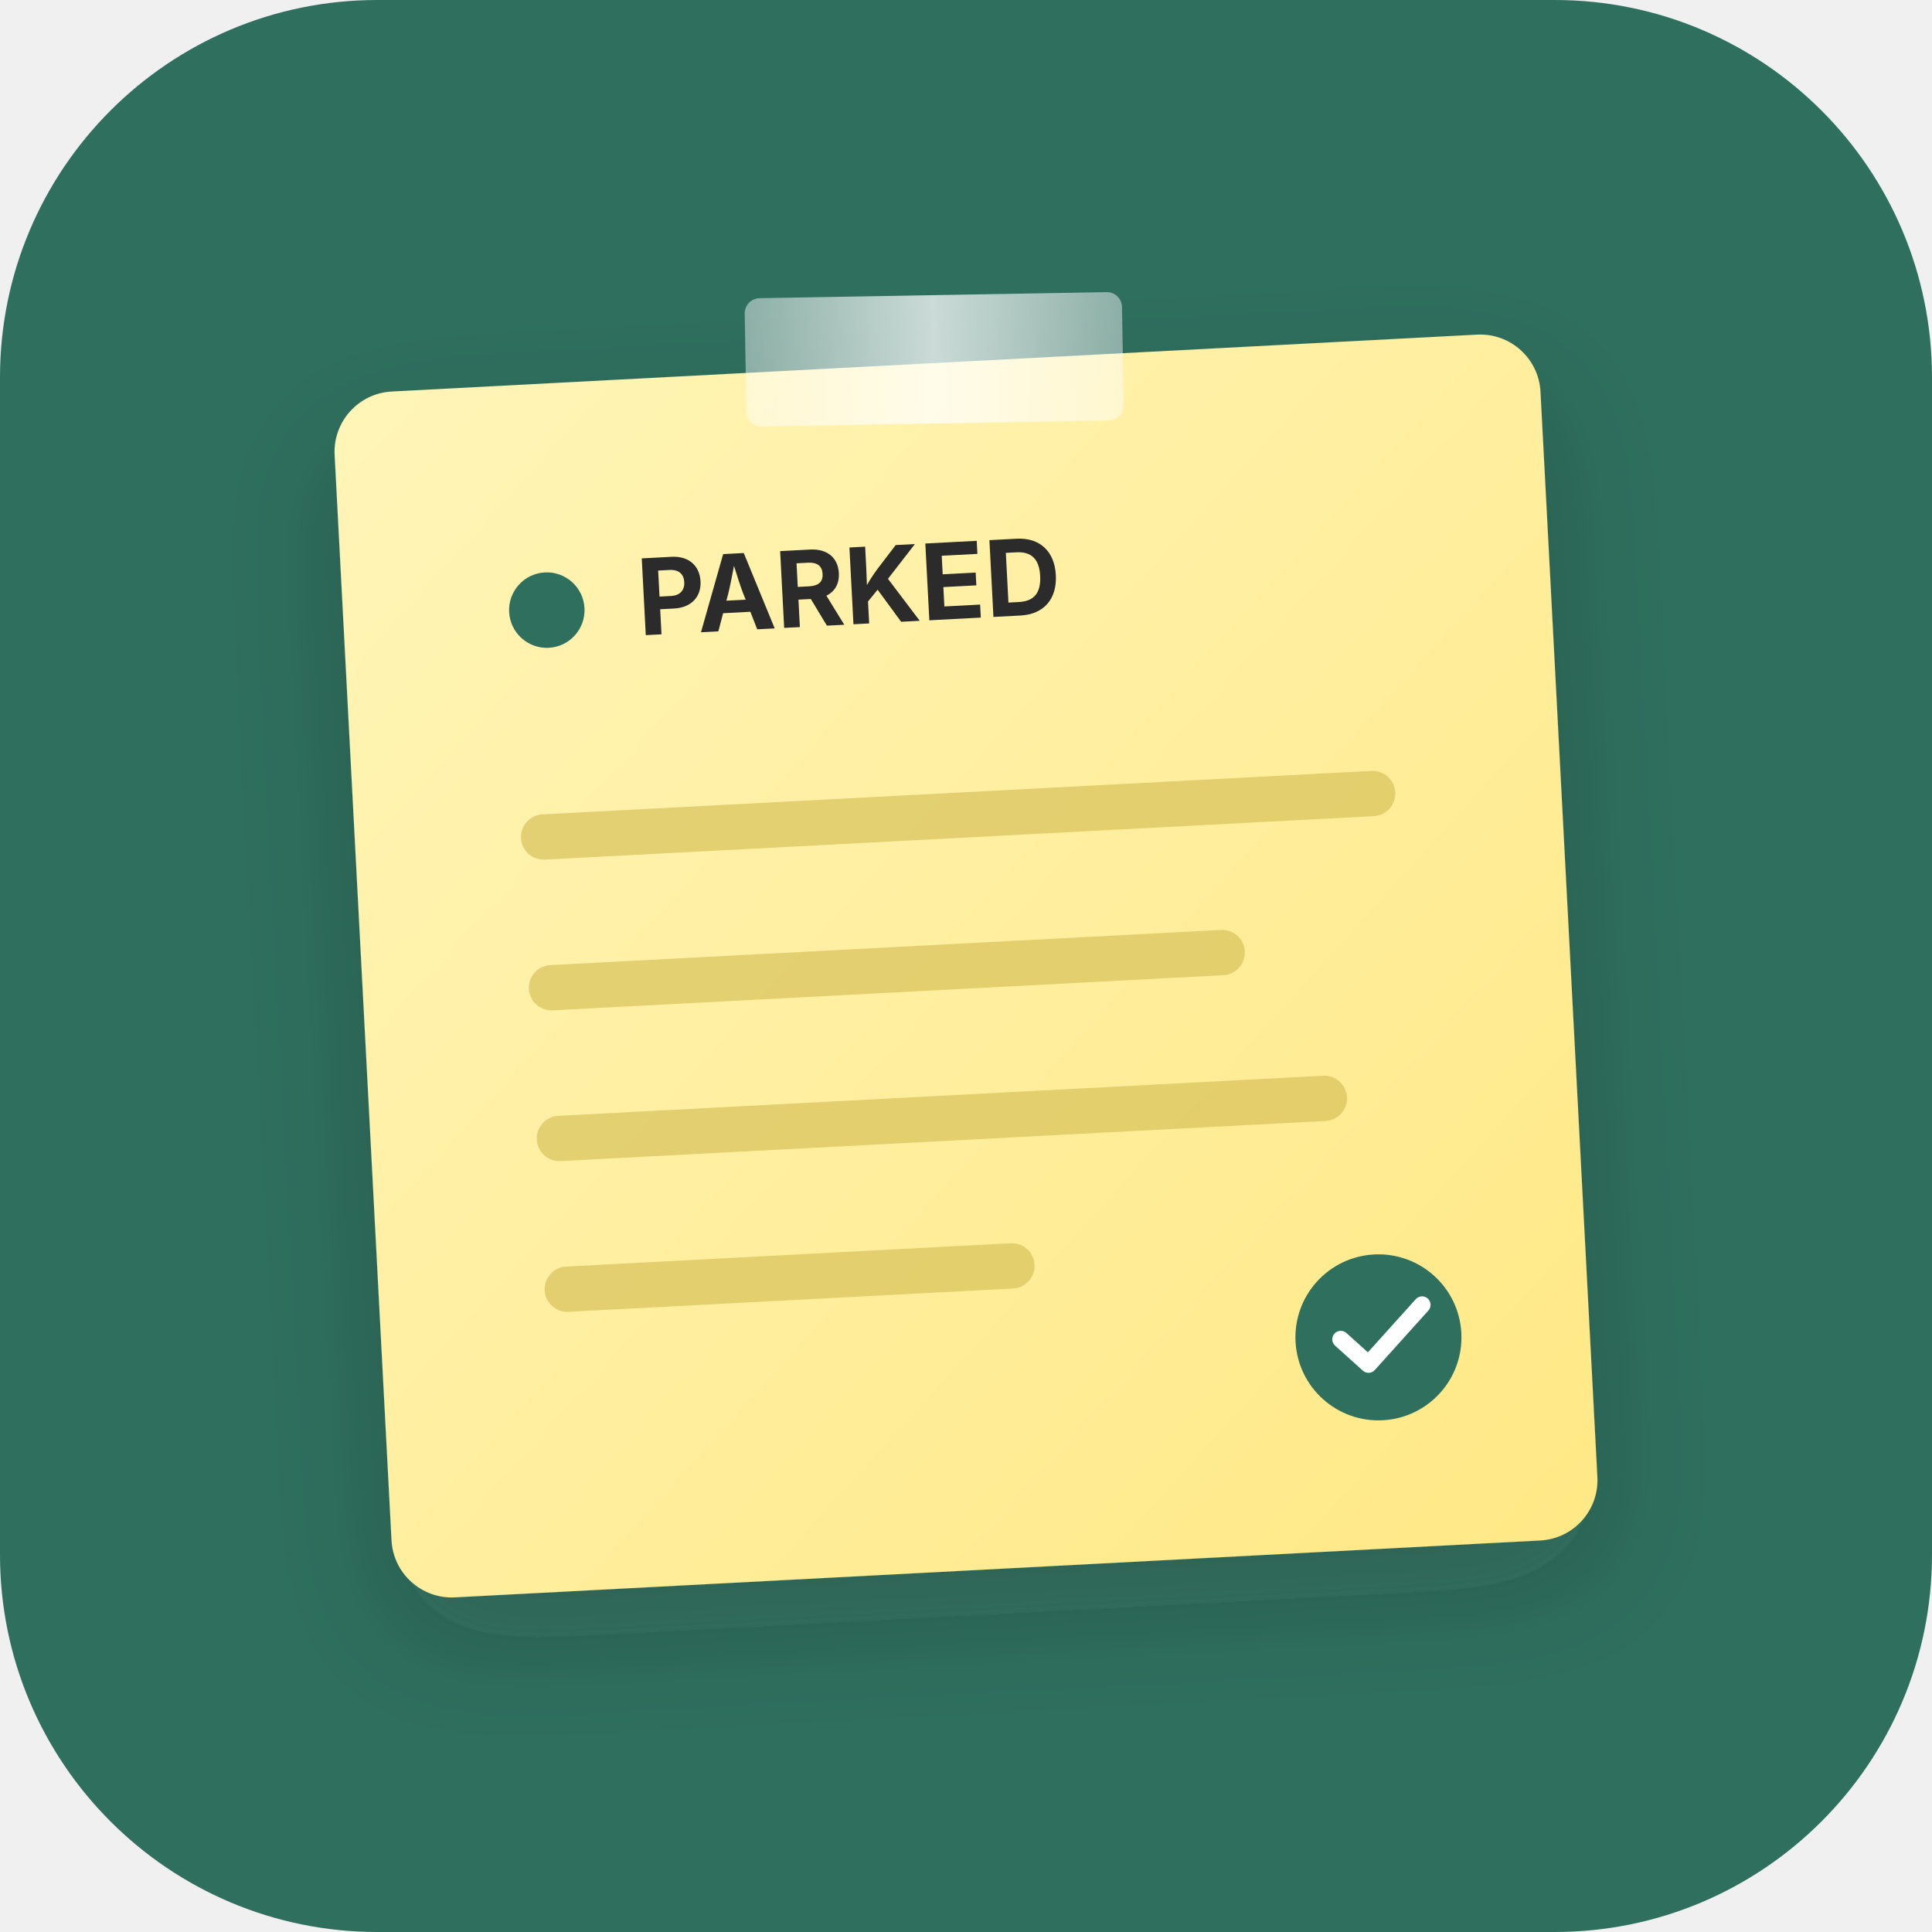
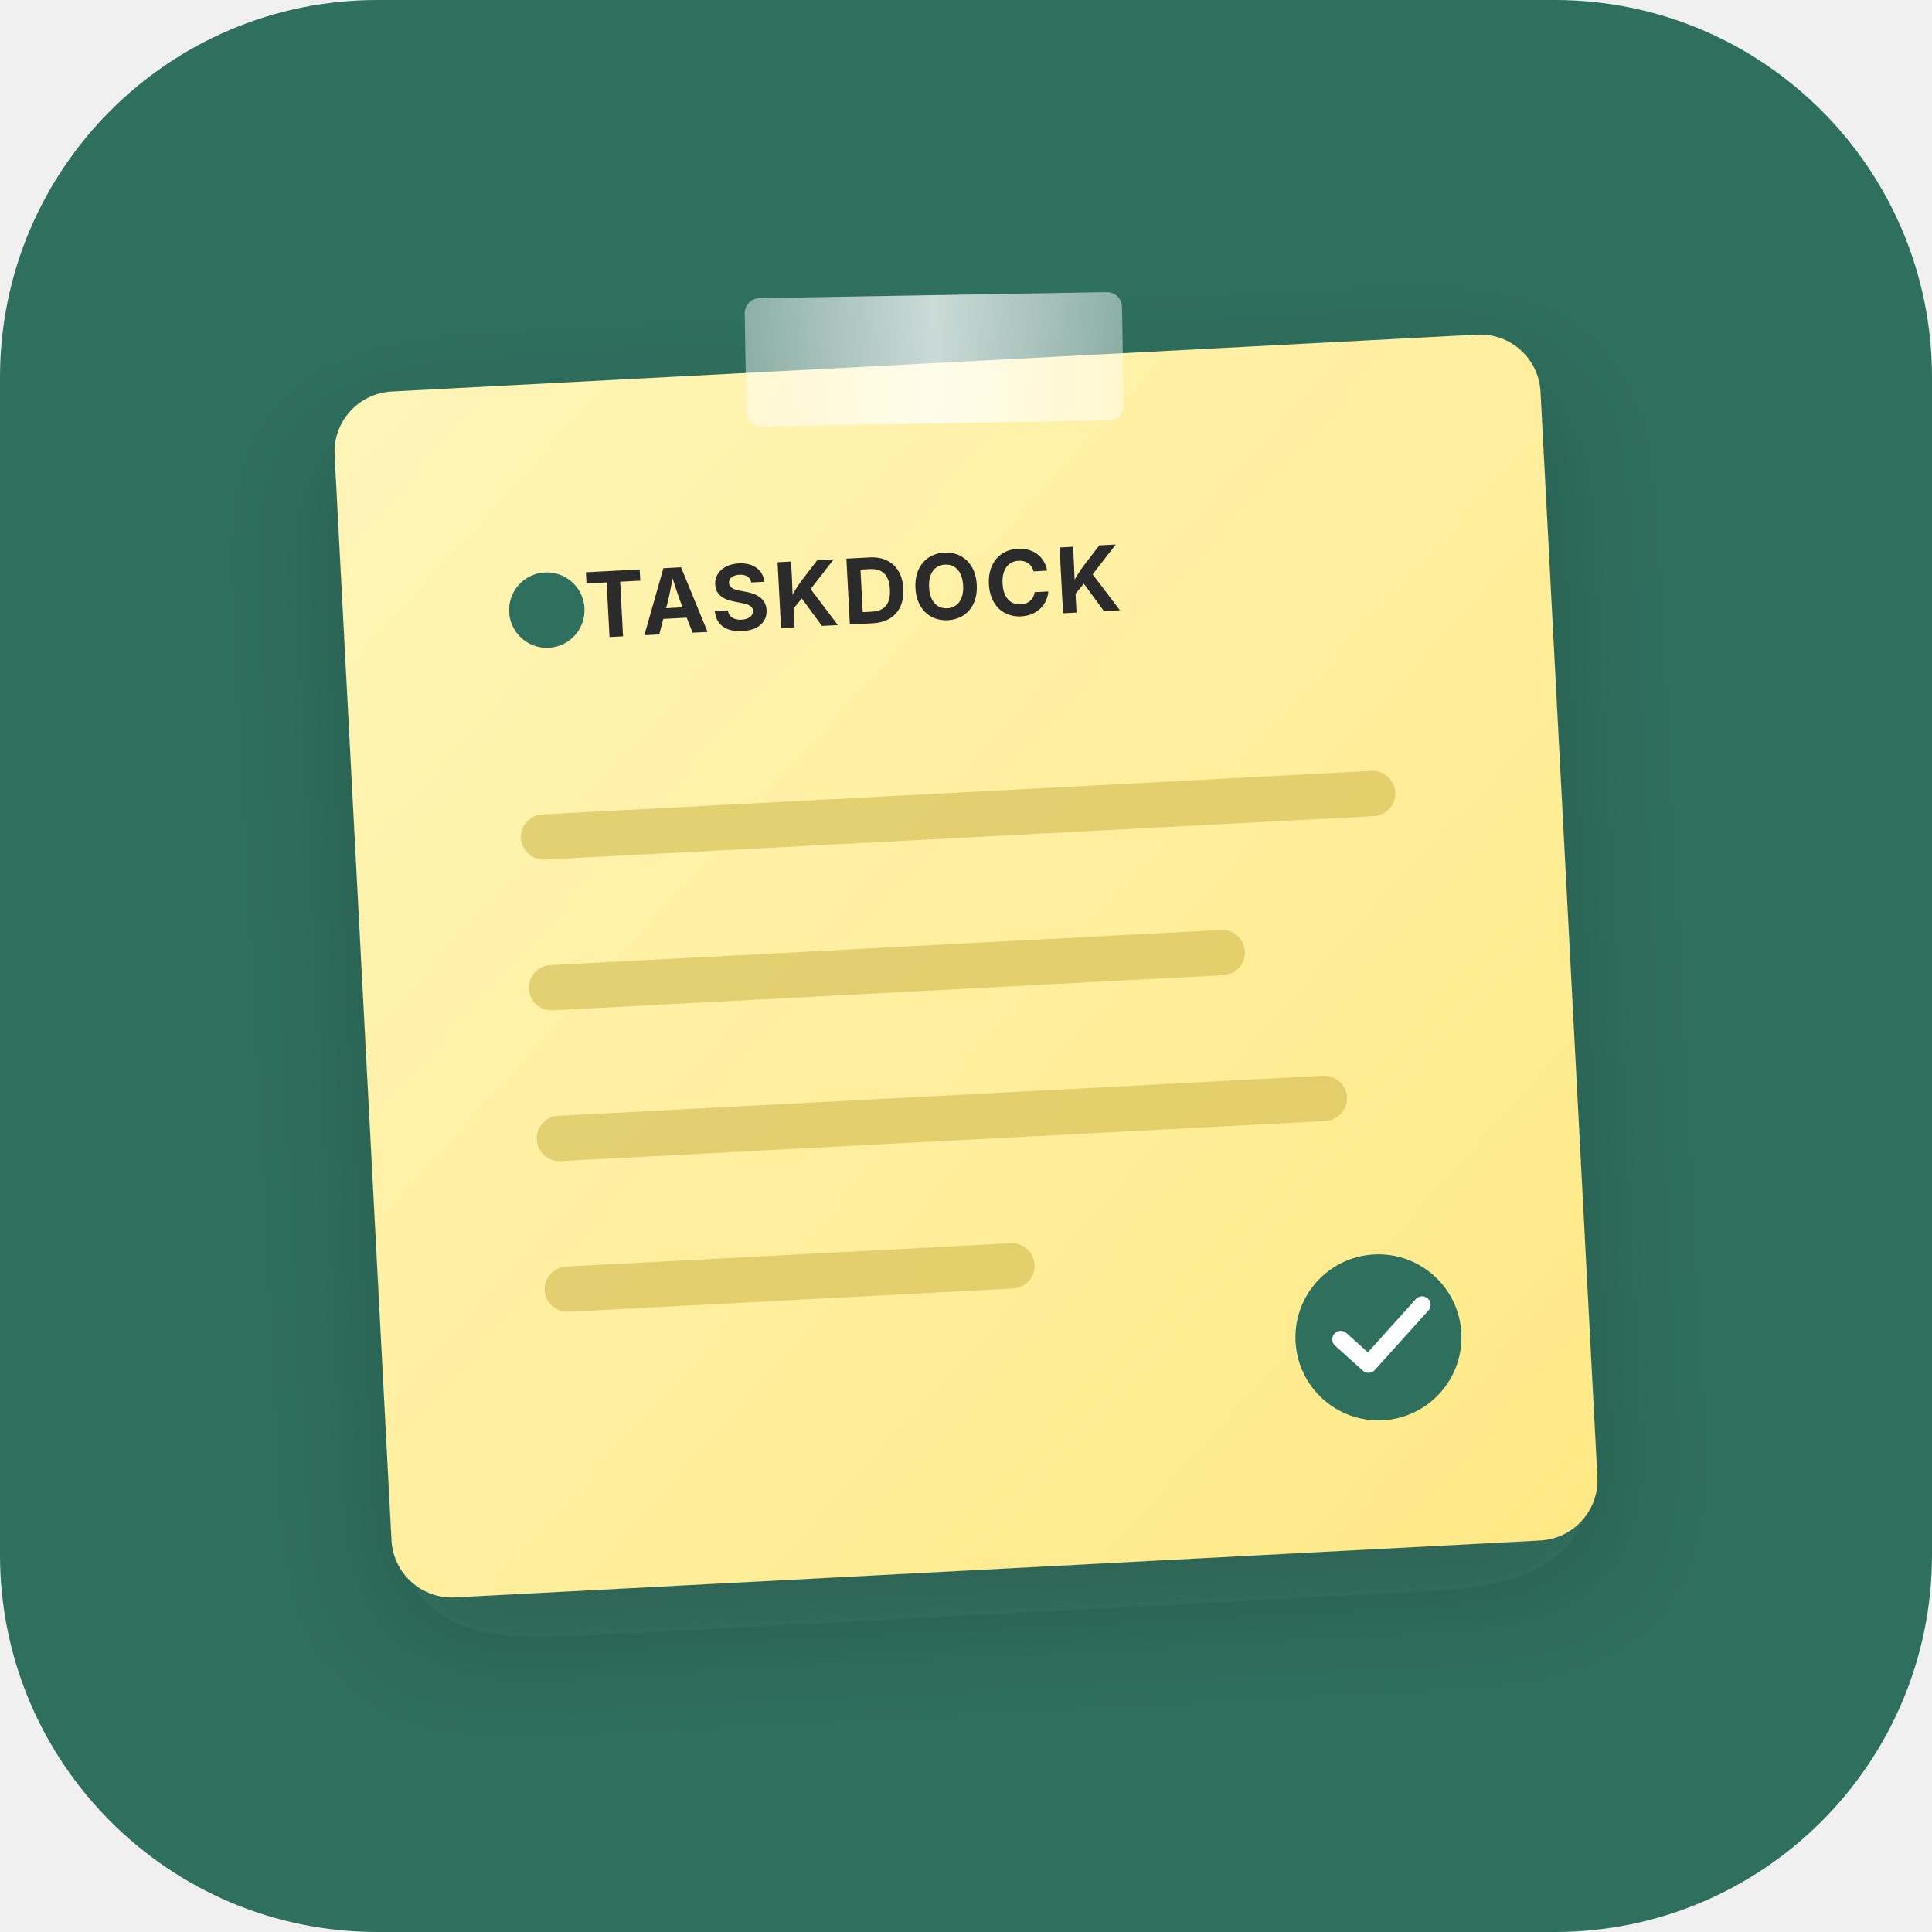
<svg xmlns="http://www.w3.org/2000/svg" viewBox="0 0 512 512" width="100%" height="100%">
  <defs>
    <filter id="shadow" x="-10%" y="-10%" width="125%" height="130%" filterUnits="userSpaceOnUse">
      <feDropShadow dx="0" dy="12" stdDeviation="16" flood-color="#1F2328" flood-opacity="0.18" />
    </filter>
    <linearGradient id="stickyGrad" x1="0%" y1="0%" x2="100%" y2="100%">
      <stop offset="0%" stop-color="#FFF5B8" />
      <stop offset="100%" stop-color="#FFE885" />
    </linearGradient>
    <linearGradient id="tapeGrad" x1="0%" y1="0%" x2="100%" y2="0%">
      <stop offset="0%" stop-color="#FFFFFF" stop-opacity="0.45" />
      <stop offset="50%" stop-color="#FFFFFF" stop-opacity="0.75" />
      <stop offset="100%" stop-color="#FFFFFF" stop-opacity="0.45" />
    </linearGradient>
  </defs>
  <rect width="512" height="512" rx="100" fill="#2F6F5E" />
  <g transform="rotate(-3 256 256)">
    <rect x="96" y="96" width="320" height="320" rx="16" fill="url(#stickyGrad)" filter="url(#shadow)" />
    <rect x="206" y="78" width="100" height="34" rx="4" fill="url(#tapeGrad)" transform="rotate(2 256 95)" />
    <circle cx="150" cy="156" r="10" fill="#2F6F5E" />
-     <text x="174" y="164" font-family="system-ui, -apple-system, sans-serif" font-weight="700" font-size="28" fill="#2B2B2B">PARKED</text>
+     <text x="160" y="164" font-family="system-ui, -apple-system, sans-serif" font-weight="700" font-size="24" letter-spacing="1" fill="#2B2B2B">TASKDOCK</text>
    <rect x="140" y="210" width="232" height="12" rx="6" fill="#D4BE54" opacity="0.65" />
    <rect x="140" y="250" width="190" height="12" rx="6" fill="#D4BE54" opacity="0.65" />
    <rect x="140" y="290" width="215" height="12" rx="6" fill="#D4BE54" opacity="0.65" />
    <rect x="140" y="330" width="130" height="12" rx="6" fill="#D4BE54" opacity="0.65" />
    <circle cx="360" cy="360" r="22" fill="#2F6F5E" />
    <path d="M350 360 L357 367 L372 352" stroke="#FFFFFF" stroke-width="4.5" stroke-linecap="round" stroke-linejoin="round" fill="none" />
  </g>
</svg>
